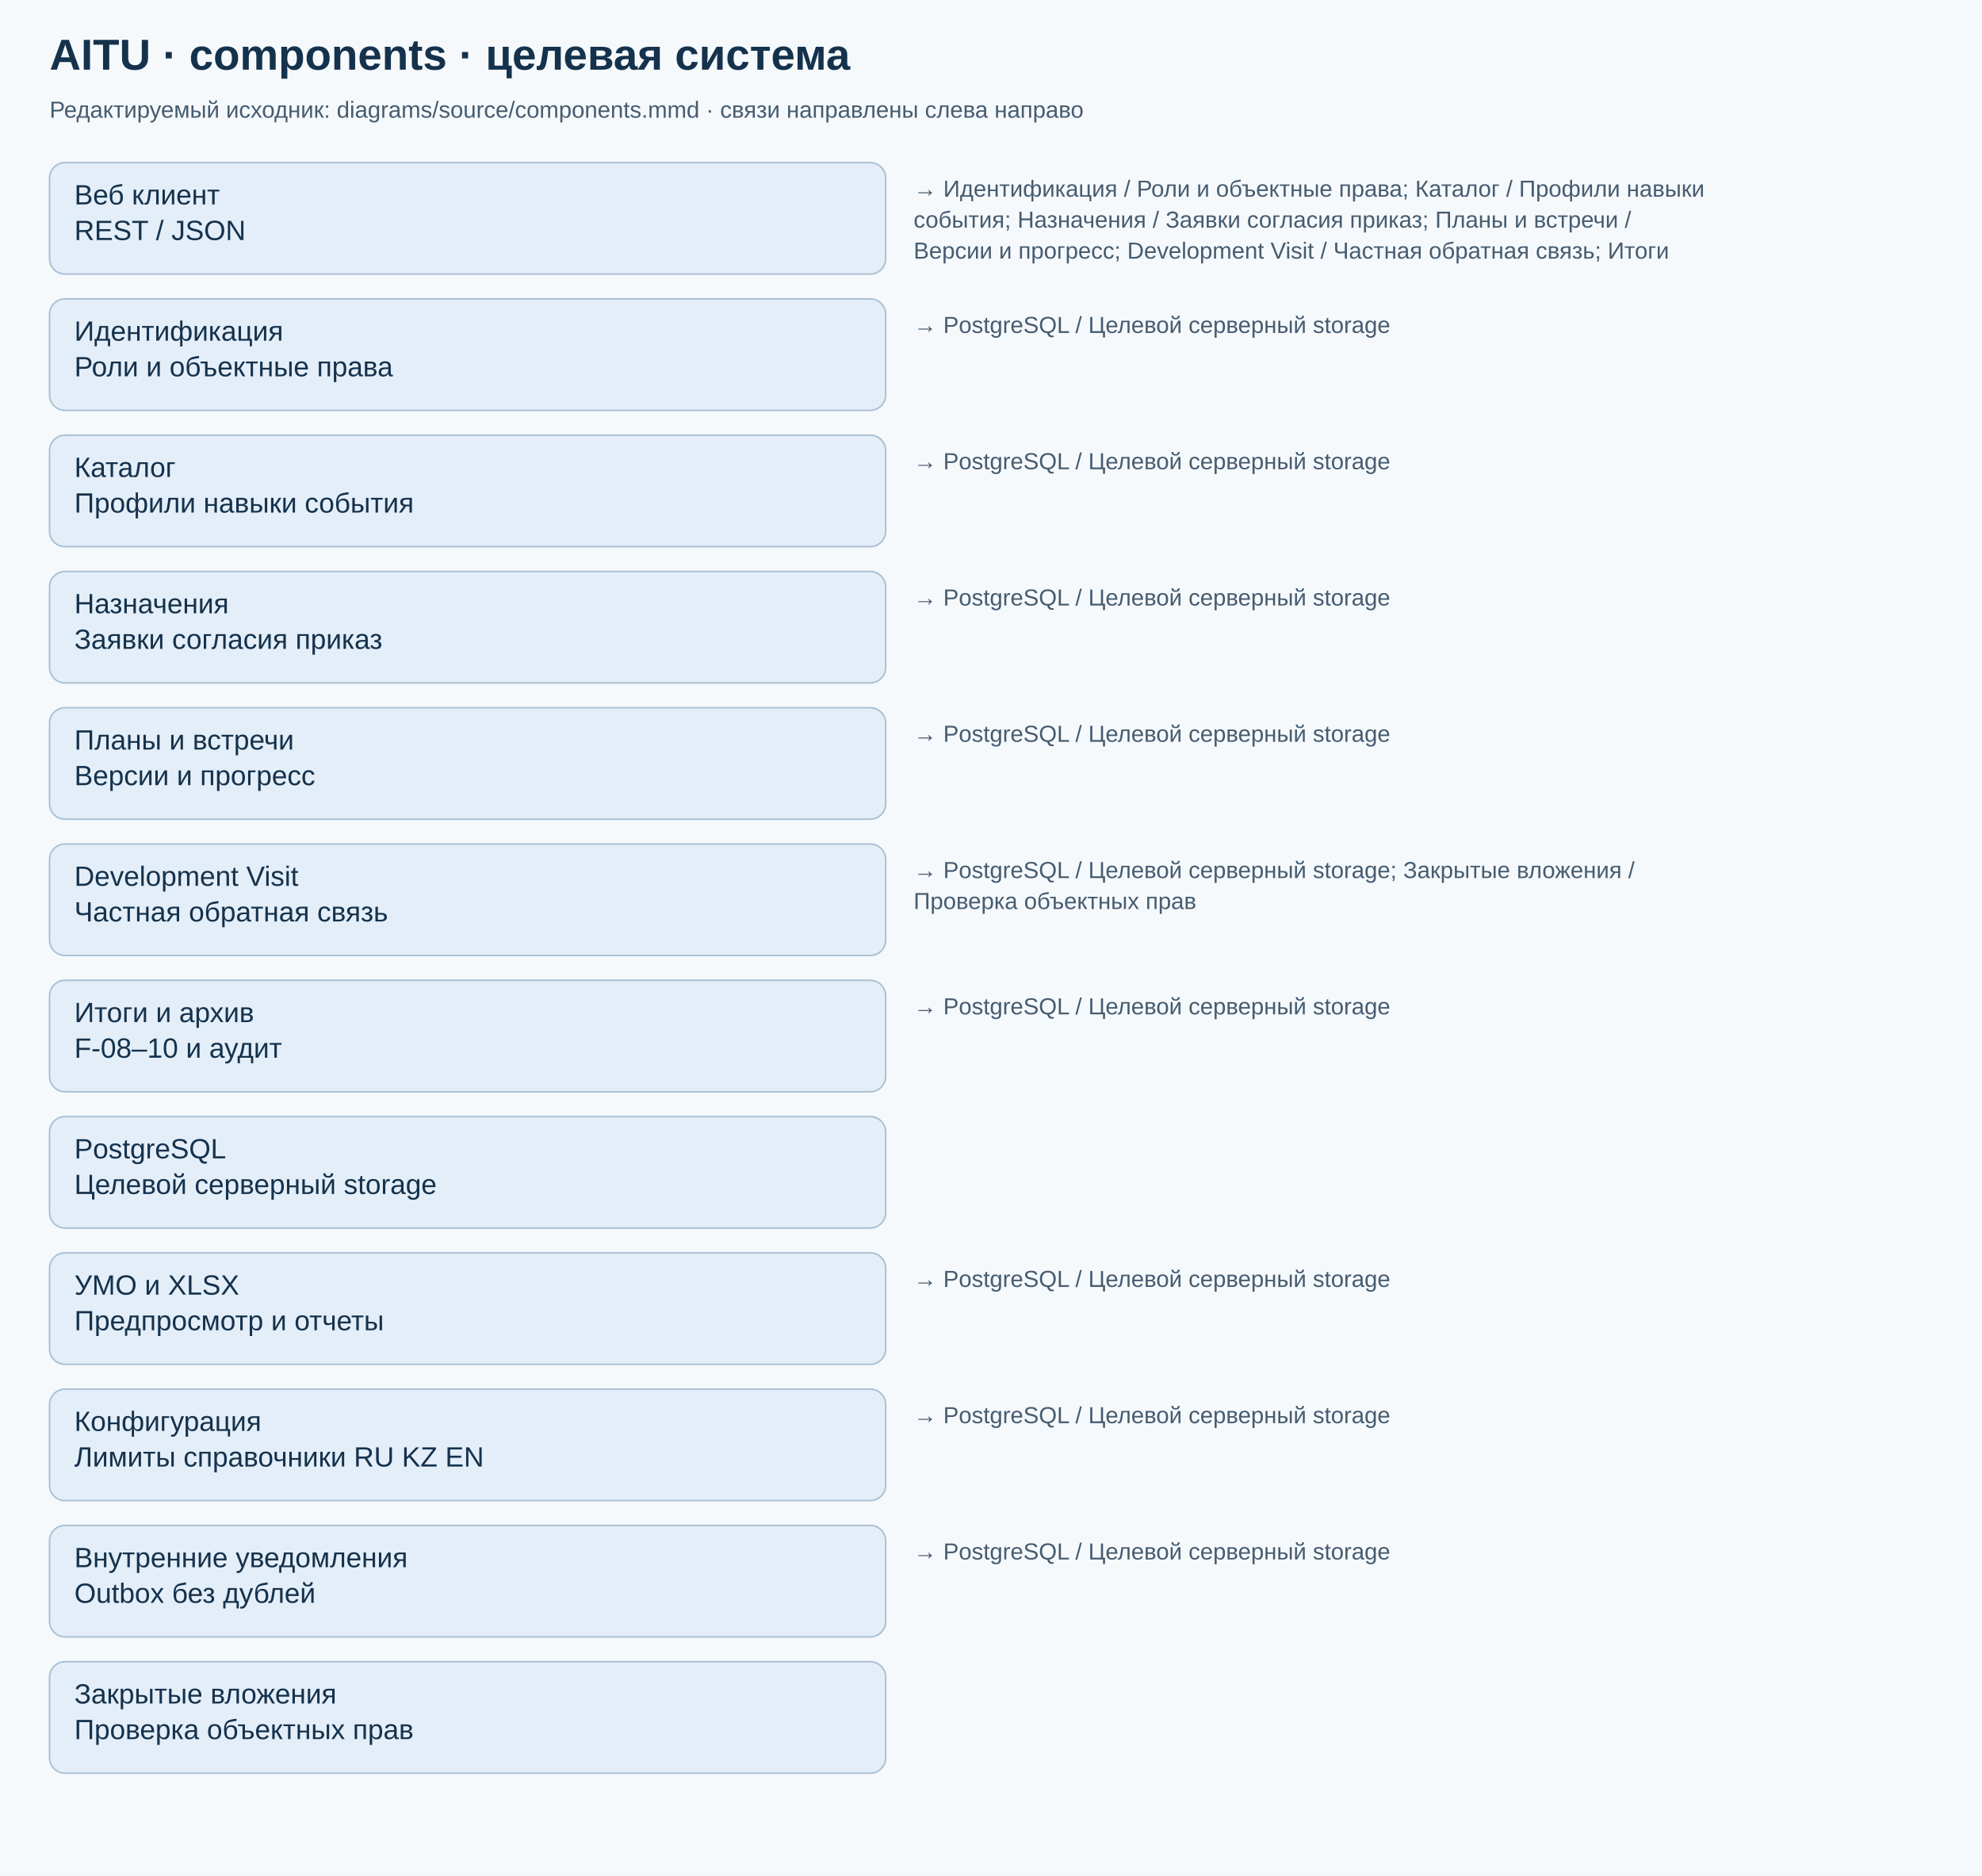
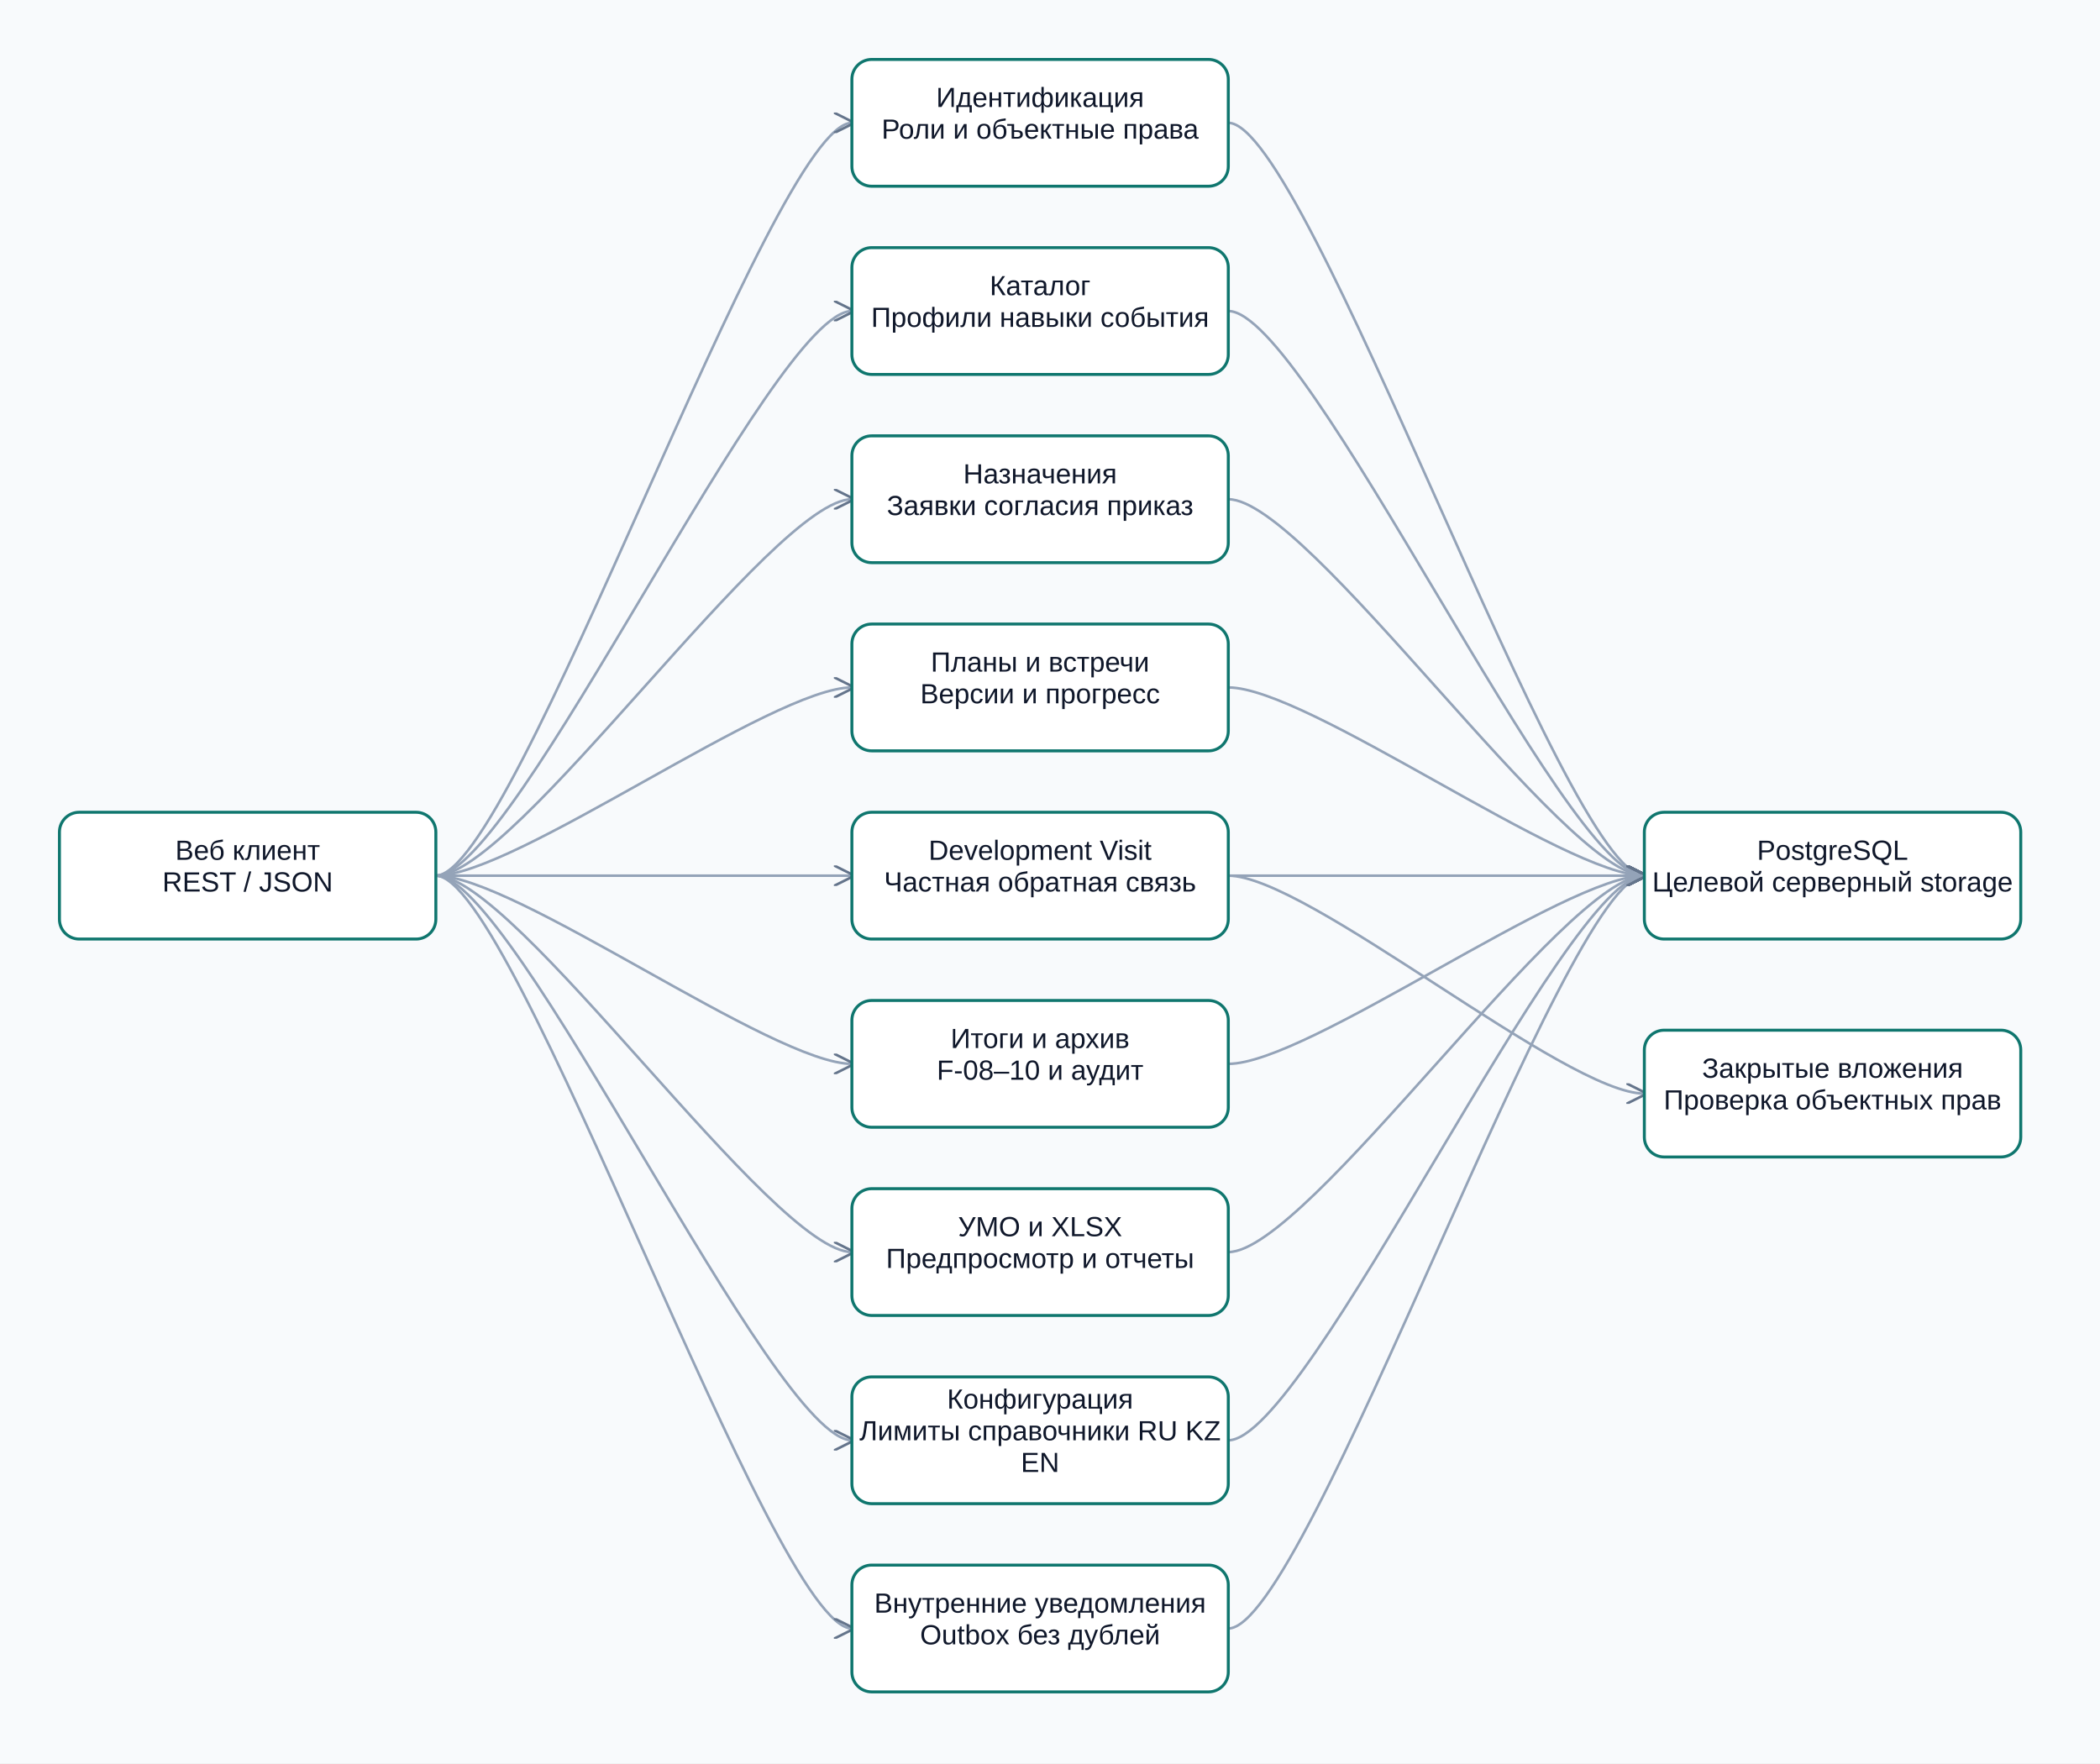
- <svg xmlns="http://www.w3.org/2000/svg" width="1280" height="1211" viewBox="0 0 1280 1211">
-   <style>text{font-family:Arial,sans-serif;fill:#15324d} .title{font-size:28px;font-weight:bold} .label{font-size:18px} .edge{font-size:15px;fill:#465c70}</style>
-   <rect width="100%" height="100%" fill="#f6f9fc" />
-   <text x="32" y="45" class="title">AITU · components · целевая система</text>
-   <text x="32" y="76" class="edge">Редактируемый исходник: diagrams/source/components.mmd · связи направлены слева направо</text>
-   <rect x="32" y="105" width="540" height="72" rx="10" fill="#e4eef8" stroke="#a9bfd3" />
-   <text x="48" y="132" class="label">Веб клиент</text>
-   <text x="48" y="155" class="label">REST / JSON</text>
-   <text x="590" y="127" class="edge"> → Идентификация / Роли и объектные права; Каталог / Профили навыки</text>
-   <text x="590" y="147" class="edge">события; Назначения / Заявки согласия приказ; Планы и встречи /</text>
-   <text x="590" y="167" class="edge">Версии и прогресс; Development Visit / Частная обратная связь; Итоги</text>
-   <rect x="32" y="193" width="540" height="72" rx="10" fill="#e4eef8" stroke="#a9bfd3" />
-   <text x="48" y="220" class="label">Идентификация</text>
-   <text x="48" y="243" class="label">Роли и объектные права</text>
-   <text x="590" y="215" class="edge"> → PostgreSQL / Целевой серверный storage</text>
-   <rect x="32" y="281" width="540" height="72" rx="10" fill="#e4eef8" stroke="#a9bfd3" />
-   <text x="48" y="308" class="label">Каталог</text>
-   <text x="48" y="331" class="label">Профили навыки события</text>
-   <text x="590" y="303" class="edge"> → PostgreSQL / Целевой серверный storage</text>
-   <rect x="32" y="369" width="540" height="72" rx="10" fill="#e4eef8" stroke="#a9bfd3" />
-   <text x="48" y="396" class="label">Назначения</text>
-   <text x="48" y="419" class="label">Заявки согласия приказ</text>
-   <text x="590" y="391" class="edge"> → PostgreSQL / Целевой серверный storage</text>
-   <rect x="32" y="457" width="540" height="72" rx="10" fill="#e4eef8" stroke="#a9bfd3" />
-   <text x="48" y="484" class="label">Планы и встречи</text>
-   <text x="48" y="507" class="label">Версии и прогресс</text>
-   <text x="590" y="479" class="edge"> → PostgreSQL / Целевой серверный storage</text>
-   <rect x="32" y="545" width="540" height="72" rx="10" fill="#e4eef8" stroke="#a9bfd3" />
-   <text x="48" y="572" class="label">Development Visit</text>
-   <text x="48" y="595" class="label">Частная обратная связь</text>
-   <text x="590" y="567" class="edge"> → PostgreSQL / Целевой серверный storage; Закрытые вложения /</text>
-   <text x="590" y="587" class="edge">Проверка объектных прав</text>
-   <rect x="32" y="633" width="540" height="72" rx="10" fill="#e4eef8" stroke="#a9bfd3" />
-   <text x="48" y="660" class="label">Итоги и архив</text>
-   <text x="48" y="683" class="label">F-08–10 и аудит</text>
-   <text x="590" y="655" class="edge"> → PostgreSQL / Целевой серверный storage</text>
-   <rect x="32" y="721" width="540" height="72" rx="10" fill="#e4eef8" stroke="#a9bfd3" />
-   <text x="48" y="748" class="label">PostgreSQL</text>
-   <text x="48" y="771" class="label">Целевой серверный storage</text>
-   <rect x="32" y="809" width="540" height="72" rx="10" fill="#e4eef8" stroke="#a9bfd3" />
-   <text x="48" y="836" class="label">УМО и XLSX</text>
-   <text x="48" y="859" class="label">Предпросмотр и отчеты</text>
-   <text x="590" y="831" class="edge"> → PostgreSQL / Целевой серверный storage</text>
-   <rect x="32" y="897" width="540" height="72" rx="10" fill="#e4eef8" stroke="#a9bfd3" />
-   <text x="48" y="924" class="label">Конфигурация</text>
-   <text x="48" y="947" class="label">Лимиты справочники RU KZ EN</text>
-   <text x="590" y="919" class="edge"> → PostgreSQL / Целевой серверный storage</text>
-   <rect x="32" y="985" width="540" height="72" rx="10" fill="#e4eef8" stroke="#a9bfd3" />
-   <text x="48" y="1012" class="label">Внутренние уведомления</text>
-   <text x="48" y="1035" class="label">Outbox без дублей</text>
-   <text x="590" y="1007" class="edge"> → PostgreSQL / Целевой серверный storage</text>
-   <rect x="32" y="1073" width="540" height="72" rx="10" fill="#e4eef8" stroke="#a9bfd3" />
-   <text x="48" y="1100" class="label">Закрытые вложения</text>
-   <text x="48" y="1123" class="label">Проверка объектных прав</text>
+ <svg xmlns="http://www.w3.org/2000/svg" viewBox="0 0 1060 890">
+   <defs>
+     <marker id="arrow" markerWidth="8" markerHeight="8" refX="7" refY="4" orient="auto">
+       <path d="M0 0L8 4L0 8" fill="none" stroke="#64748b" />
+     </marker>
+   </defs>
+   <rect width="100%" height="100%" fill="#f8fafc" />
+   <g font-family="Arial,sans-serif" font-size="14">
+     <path d="M220 442 C260 442,390 62,430 62" fill="none" stroke="#94a3b8" stroke-width="1.3" marker-end="url(#arrow)" />
+     <path d="M220 442 C260 442,390 157,430 157" fill="none" stroke="#94a3b8" stroke-width="1.3" marker-end="url(#arrow)" />
+     <path d="M220 442 C260 442,390 252,430 252" fill="none" stroke="#94a3b8" stroke-width="1.3" marker-end="url(#arrow)" />
+     <path d="M220 442 C260 442,390 347,430 347" fill="none" stroke="#94a3b8" stroke-width="1.3" marker-end="url(#arrow)" />
+     <path d="M220 442 C260 442,390 442,430 442" fill="none" stroke="#94a3b8" stroke-width="1.3" marker-end="url(#arrow)" />
+     <path d="M220 442 C260 442,390 537,430 537" fill="none" stroke="#94a3b8" stroke-width="1.3" marker-end="url(#arrow)" />
+     <path d="M620 62 C660 62,790 442,830 442" fill="none" stroke="#94a3b8" stroke-width="1.3" marker-end="url(#arrow)" />
+     <path d="M620 157 C660 157,790 442,830 442" fill="none" stroke="#94a3b8" stroke-width="1.3" marker-end="url(#arrow)" />
+     <path d="M620 252 C660 252,790 442,830 442" fill="none" stroke="#94a3b8" stroke-width="1.3" marker-end="url(#arrow)" />
+     <path d="M620 347 C660 347,790 442,830 442" fill="none" stroke="#94a3b8" stroke-width="1.3" marker-end="url(#arrow)" />
+     <path d="M620 442 C660 442,790 442,830 442" fill="none" stroke="#94a3b8" stroke-width="1.3" marker-end="url(#arrow)" />
+     <path d="M620 537 C660 537,790 442,830 442" fill="none" stroke="#94a3b8" stroke-width="1.3" marker-end="url(#arrow)" />
+     <path d="M220 442 C260 442,390 632,430 632" fill="none" stroke="#94a3b8" stroke-width="1.3" marker-end="url(#arrow)" />
+     <path d="M220 442 C260 442,390 727,430 727" fill="none" stroke="#94a3b8" stroke-width="1.3" marker-end="url(#arrow)" />
+     <path d="M220 442 C260 442,390 822,430 822" fill="none" stroke="#94a3b8" stroke-width="1.3" marker-end="url(#arrow)" />
+     <path d="M620 632 C660 632,790 442,830 442" fill="none" stroke="#94a3b8" stroke-width="1.3" marker-end="url(#arrow)" />
+     <path d="M620 727 C660 727,790 442,830 442" fill="none" stroke="#94a3b8" stroke-width="1.3" marker-end="url(#arrow)" />
+     <path d="M620 822 C660 822,790 442,830 442" fill="none" stroke="#94a3b8" stroke-width="1.3" marker-end="url(#arrow)" />
+     <path d="M620 442 C660 442,790 552,830 552" fill="none" stroke="#94a3b8" stroke-width="1.3" marker-end="url(#arrow)" />
+     <rect x="30" y="410" width="190" height="64" rx="10" fill="white" stroke="#0f766e" stroke-width="1.5" />
+     <text x="125" y="434" text-anchor="middle" fill="#0f172a">Веб клиент</text>
+     <text x="125" y="450" text-anchor="middle" fill="#0f172a">REST / JSON</text>
+     <rect x="430" y="30" width="190" height="64" rx="10" fill="white" stroke="#0f766e" stroke-width="1.5" />
+     <text x="525" y="54" text-anchor="middle" fill="#0f172a">Идентификация</text>
+     <text x="525" y="70" text-anchor="middle" fill="#0f172a">Роли и объектные права</text>
+     <rect x="430" y="125" width="190" height="64" rx="10" fill="white" stroke="#0f766e" stroke-width="1.5" />
+     <text x="525" y="149" text-anchor="middle" fill="#0f172a">Каталог</text>
+     <text x="525" y="165" text-anchor="middle" fill="#0f172a">Профили навыки события</text>
+     <rect x="430" y="220" width="190" height="64" rx="10" fill="white" stroke="#0f766e" stroke-width="1.5" />
+     <text x="525" y="244" text-anchor="middle" fill="#0f172a">Назначения</text>
+     <text x="525" y="260" text-anchor="middle" fill="#0f172a">Заявки согласия приказ</text>
+     <rect x="430" y="315" width="190" height="64" rx="10" fill="white" stroke="#0f766e" stroke-width="1.5" />
+     <text x="525" y="339" text-anchor="middle" fill="#0f172a">Планы и встречи</text>
+     <text x="525" y="355" text-anchor="middle" fill="#0f172a">Версии и прогресс</text>
+     <rect x="430" y="410" width="190" height="64" rx="10" fill="white" stroke="#0f766e" stroke-width="1.5" />
+     <text x="525" y="434" text-anchor="middle" fill="#0f172a">Development Visit</text>
+     <text x="525" y="450" text-anchor="middle" fill="#0f172a">Частная обратная связь</text>
+     <rect x="430" y="505" width="190" height="64" rx="10" fill="white" stroke="#0f766e" stroke-width="1.5" />
+     <text x="525" y="529" text-anchor="middle" fill="#0f172a">Итоги и архив</text>
+     <text x="525" y="545" text-anchor="middle" fill="#0f172a">F-08–10 и аудит</text>
+     <rect x="830" y="410" width="190" height="64" rx="10" fill="white" stroke="#0f766e" stroke-width="1.5" />
+     <text x="925" y="434" text-anchor="middle" fill="#0f172a">PostgreSQL</text>
+     <text x="925" y="450" text-anchor="middle" fill="#0f172a">Целевой серверный storage</text>
+     <rect x="430" y="600" width="190" height="64" rx="10" fill="white" stroke="#0f766e" stroke-width="1.5" />
+     <text x="525" y="624" text-anchor="middle" fill="#0f172a">УМО и XLSX</text>
+     <text x="525" y="640" text-anchor="middle" fill="#0f172a">Предпросмотр и отчеты</text>
+     <rect x="430" y="695" width="190" height="64" rx="10" fill="white" stroke="#0f766e" stroke-width="1.5" />
+     <text x="525" y="711" text-anchor="middle" fill="#0f172a">Конфигурация</text>
+     <text x="525" y="727" text-anchor="middle" fill="#0f172a">Лимиты справочники RU KZ</text>
+     <text x="525" y="743" text-anchor="middle" fill="#0f172a">EN</text>
+     <rect x="430" y="790" width="190" height="64" rx="10" fill="white" stroke="#0f766e" stroke-width="1.5" />
+     <text x="525" y="814" text-anchor="middle" fill="#0f172a">Внутренние уведомления</text>
+     <text x="525" y="830" text-anchor="middle" fill="#0f172a">Outbox без дублей</text>
+     <rect x="830" y="520" width="190" height="64" rx="10" fill="white" stroke="#0f766e" stroke-width="1.5" />
+     <text x="925" y="544" text-anchor="middle" fill="#0f172a">Закрытые вложения</text>
+     <text x="925" y="560" text-anchor="middle" fill="#0f172a">Проверка объектных прав</text>
+   </g>
</svg>
